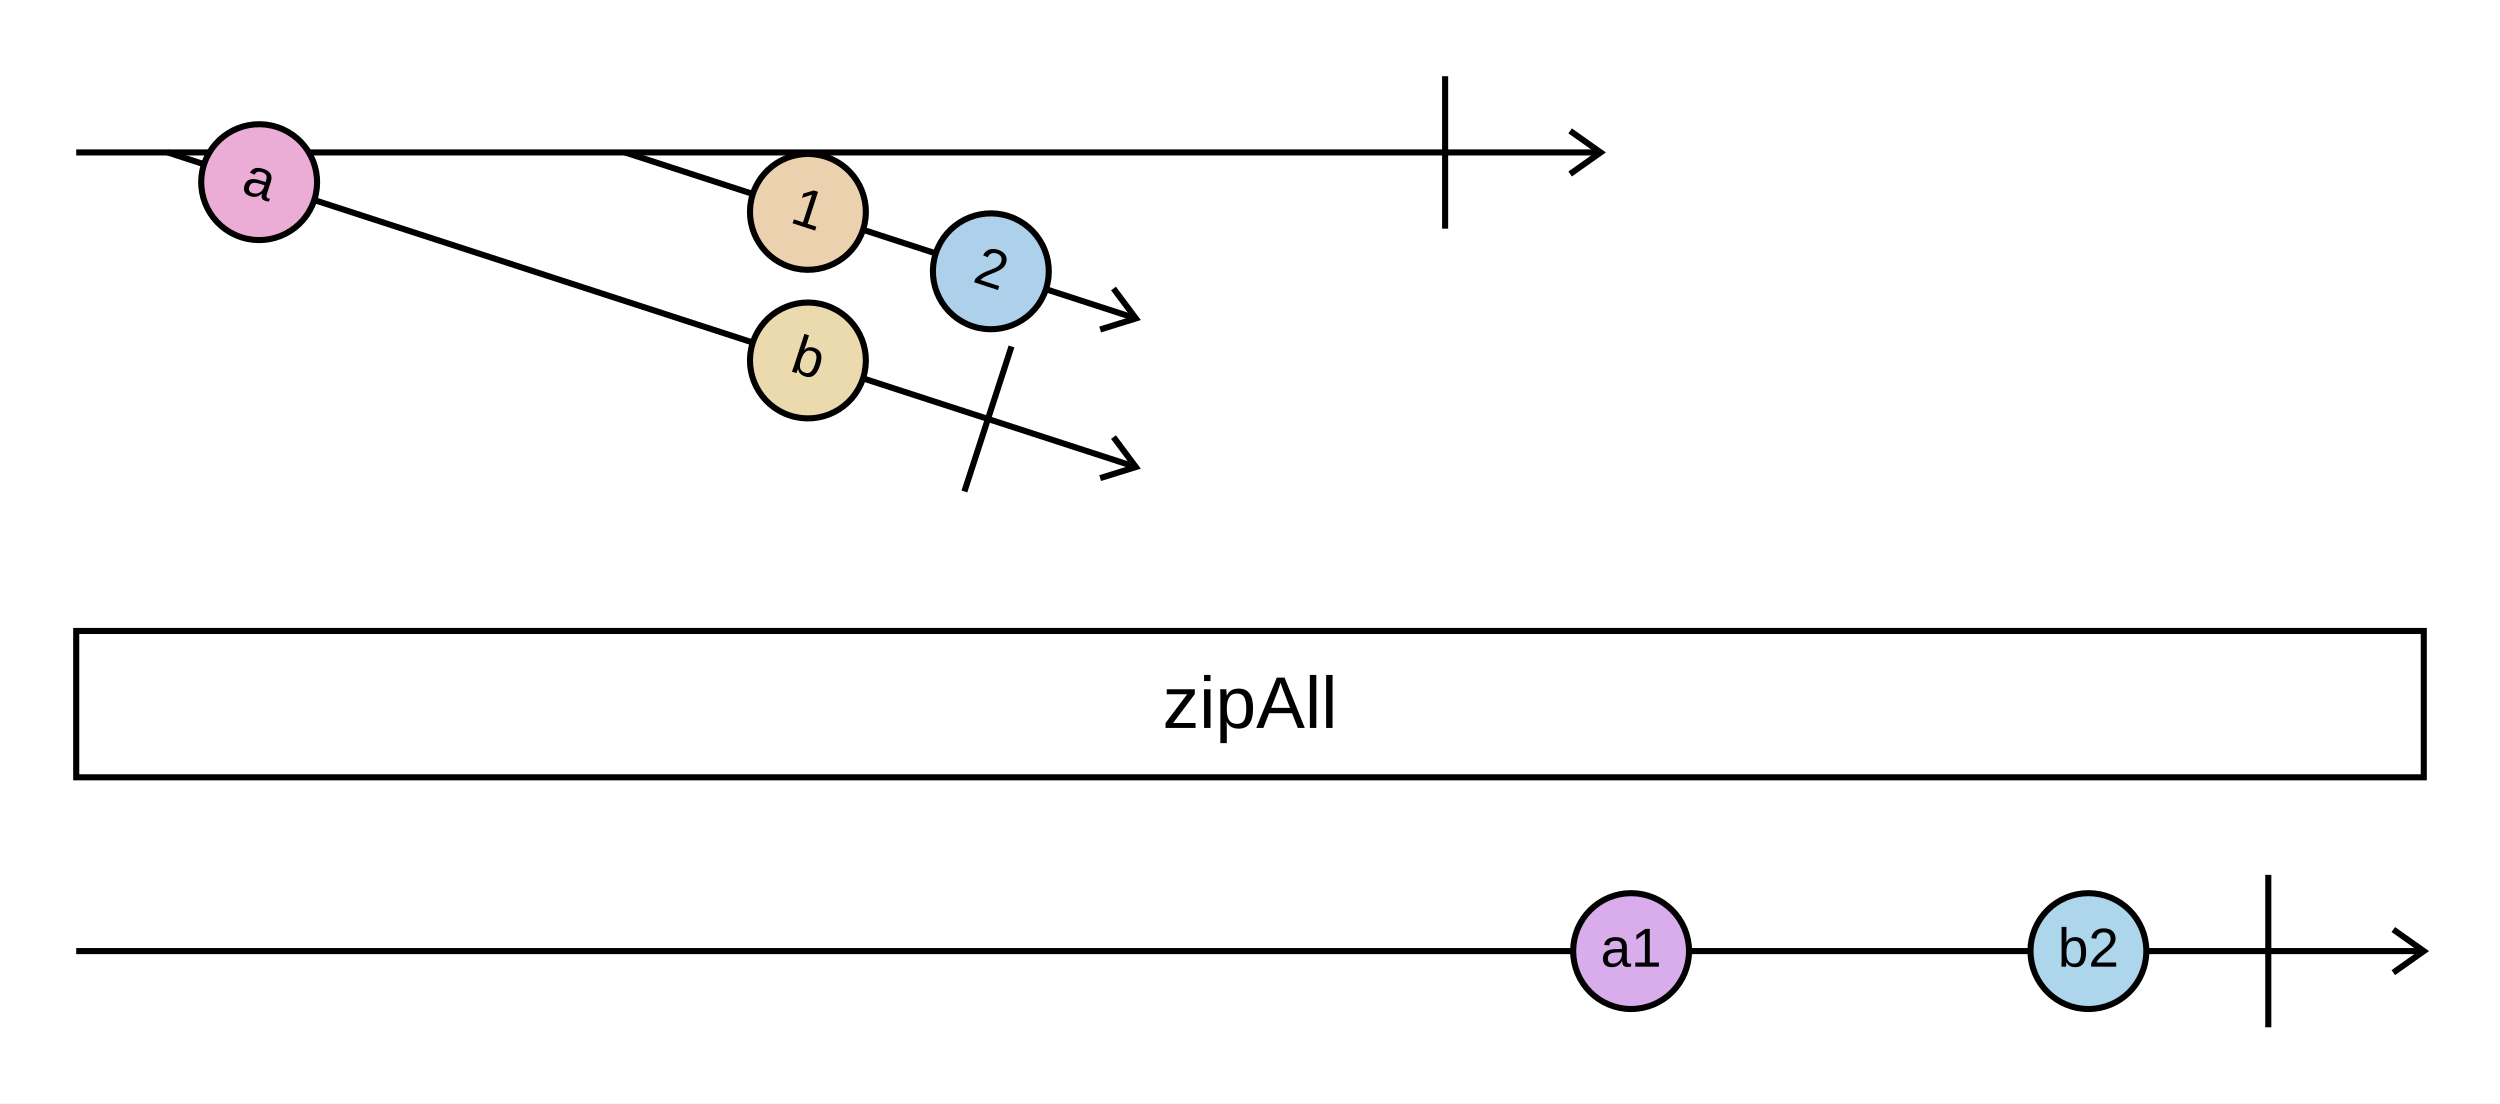
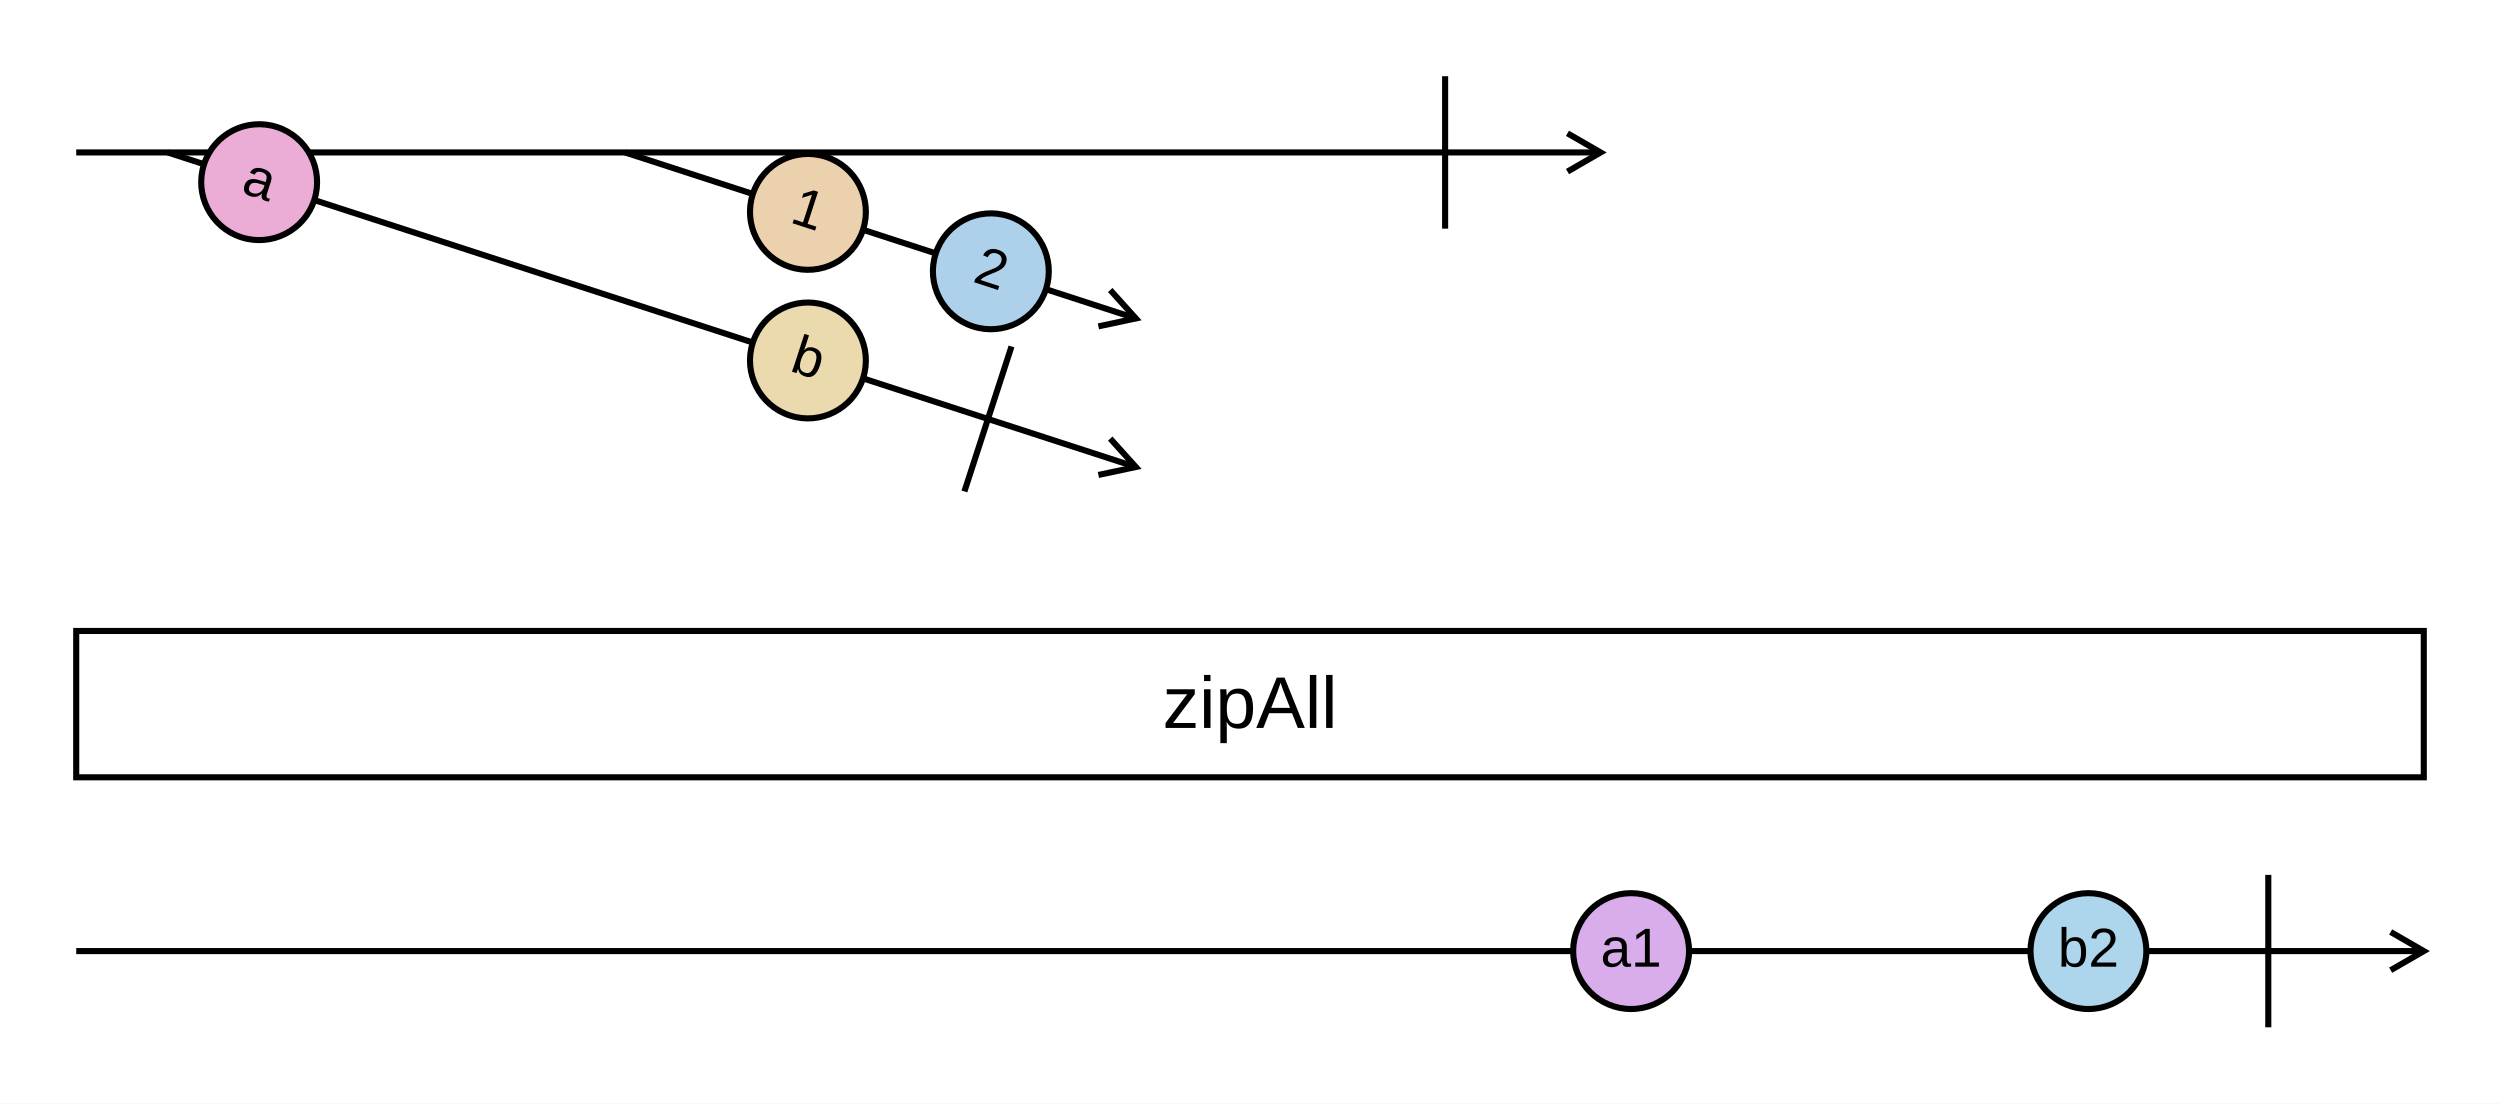
<svg xmlns="http://www.w3.org/2000/svg" viewBox="0 0 820 361.956" width="820" height="361.956">
  <path fill="#fff" d="M0 0h820v361.956H0z" />
  <g stroke="#000" stroke-width="2">
    <path d="M25 50h500" />
-     <path fill="none" d="M515 42.929L525 50l-10 7.071" />
+     <path fill="none" stroke-linecap="square" d="M515 44.226L525 50l-10 5.774" />
  </g>
  <path stroke="#000" stroke-width="2" d="M474 25v50" />
  <g stroke="#000" stroke-width="2">
    <path d="M205 50l167.552 54.441" />
-     <path fill="none" d="M365.227 94.626l7.326 9.815-11.696 3.635" />
+     <path fill="none" stroke-linecap="square" d="M364.826 95.86l7.727 8.581-11.295 2.401" />
  </g>
  <g transform="rotate(18 -29.51 1019.842)">
    <circle cx="20" cy="25" fill="hsl(206, 60%, 80%)" stroke="#000" stroke-width="2" r="19" />
    <text font-family="Arial, Helvetica, sans-serif" font-size="18" dominant-baseline="middle" text-anchor="middle" transform="translate(20 25)">2</text>
  </g>
  <g transform="rotate(18 2.034 820.682)">
    <circle cx="20" cy="25" fill="hsl(35, 60%, 80%)" stroke="#000" stroke-width="2" r="19" />
    <text font-family="Arial, Helvetica, sans-serif" font-size="18" dominant-baseline="middle" text-anchor="middle" transform="translate(20 25)">1</text>
  </g>
  <g>
    <g stroke="#000" stroke-width="2">
      <path d="M55 50l317.553 103.18" />
-       <path fill="none" d="M365.227 143.364l7.326 9.815-11.696 3.635" />
+       <path fill="none" stroke-linecap="square" d="M364.826 144.598l7.727 8.581-11.295 2.4" />
    </g>
    <path stroke="#000" stroke-width="2" d="M331.774 113.643l-15.45 47.553" />
    <g transform="rotate(18 -151.825 845.051)">
      <circle cx="20" cy="25" fill="hsl(44, 60%, 80%)" stroke="#000" stroke-width="2" r="19" />
      <text font-family="Arial, Helvetica, sans-serif" font-size="18" dominant-baseline="middle" text-anchor="middle" transform="translate(20 25)">b</text>
    </g>
    <g transform="rotate(18 -57.194 247.57)">
      <circle cx="20" cy="25" fill="hsl(321, 60%, 80%)" stroke="#000" stroke-width="2" r="19" />
      <text font-family="Arial, Helvetica, sans-serif" font-size="18" dominant-baseline="middle" text-anchor="middle" transform="translate(20 25)">a</text>
    </g>
  </g>
  <g transform="translate(25 196.956)">
    <rect y="10" width="770" height="48" fill="#fff" stroke="#000" stroke-width="2" rx="0" />
    <text x="385" y="35" font-family="Arial, Helvetica, sans-serif" font-size="24" dominant-baseline="middle" text-anchor="middle">zipAll</text>
  </g>
  <g>
    <g stroke="#000" stroke-width="2">
      <path d="M25 311.956h770" />
-       <path fill="none" d="M785 304.885l10 7.07-10 7.072" />
+       <path fill="none" stroke-linecap="square" d="M785 306.182l10 5.774-10 5.773" />
    </g>
    <path stroke="#000" stroke-width="2" d="M744 286.956v50" />
    <g transform="translate(665 286.956)">
      <circle cx="20" cy="25" fill="hsl(201, 60%, 80%)" stroke="#000" stroke-width="2" r="19" />
      <text font-family="Arial, Helvetica, sans-serif" font-size="18" dominant-baseline="middle" text-anchor="middle" transform="translate(20 25)">b2</text>
    </g>
    <g transform="translate(515 286.956)">
      <circle cx="20" cy="25" fill="hsl(283, 60%, 80%)" stroke="#000" stroke-width="2" r="19" />
      <text font-family="Arial, Helvetica, sans-serif" font-size="18" dominant-baseline="middle" text-anchor="middle" transform="translate(20 25)">a1</text>
    </g>
  </g>
</svg>
